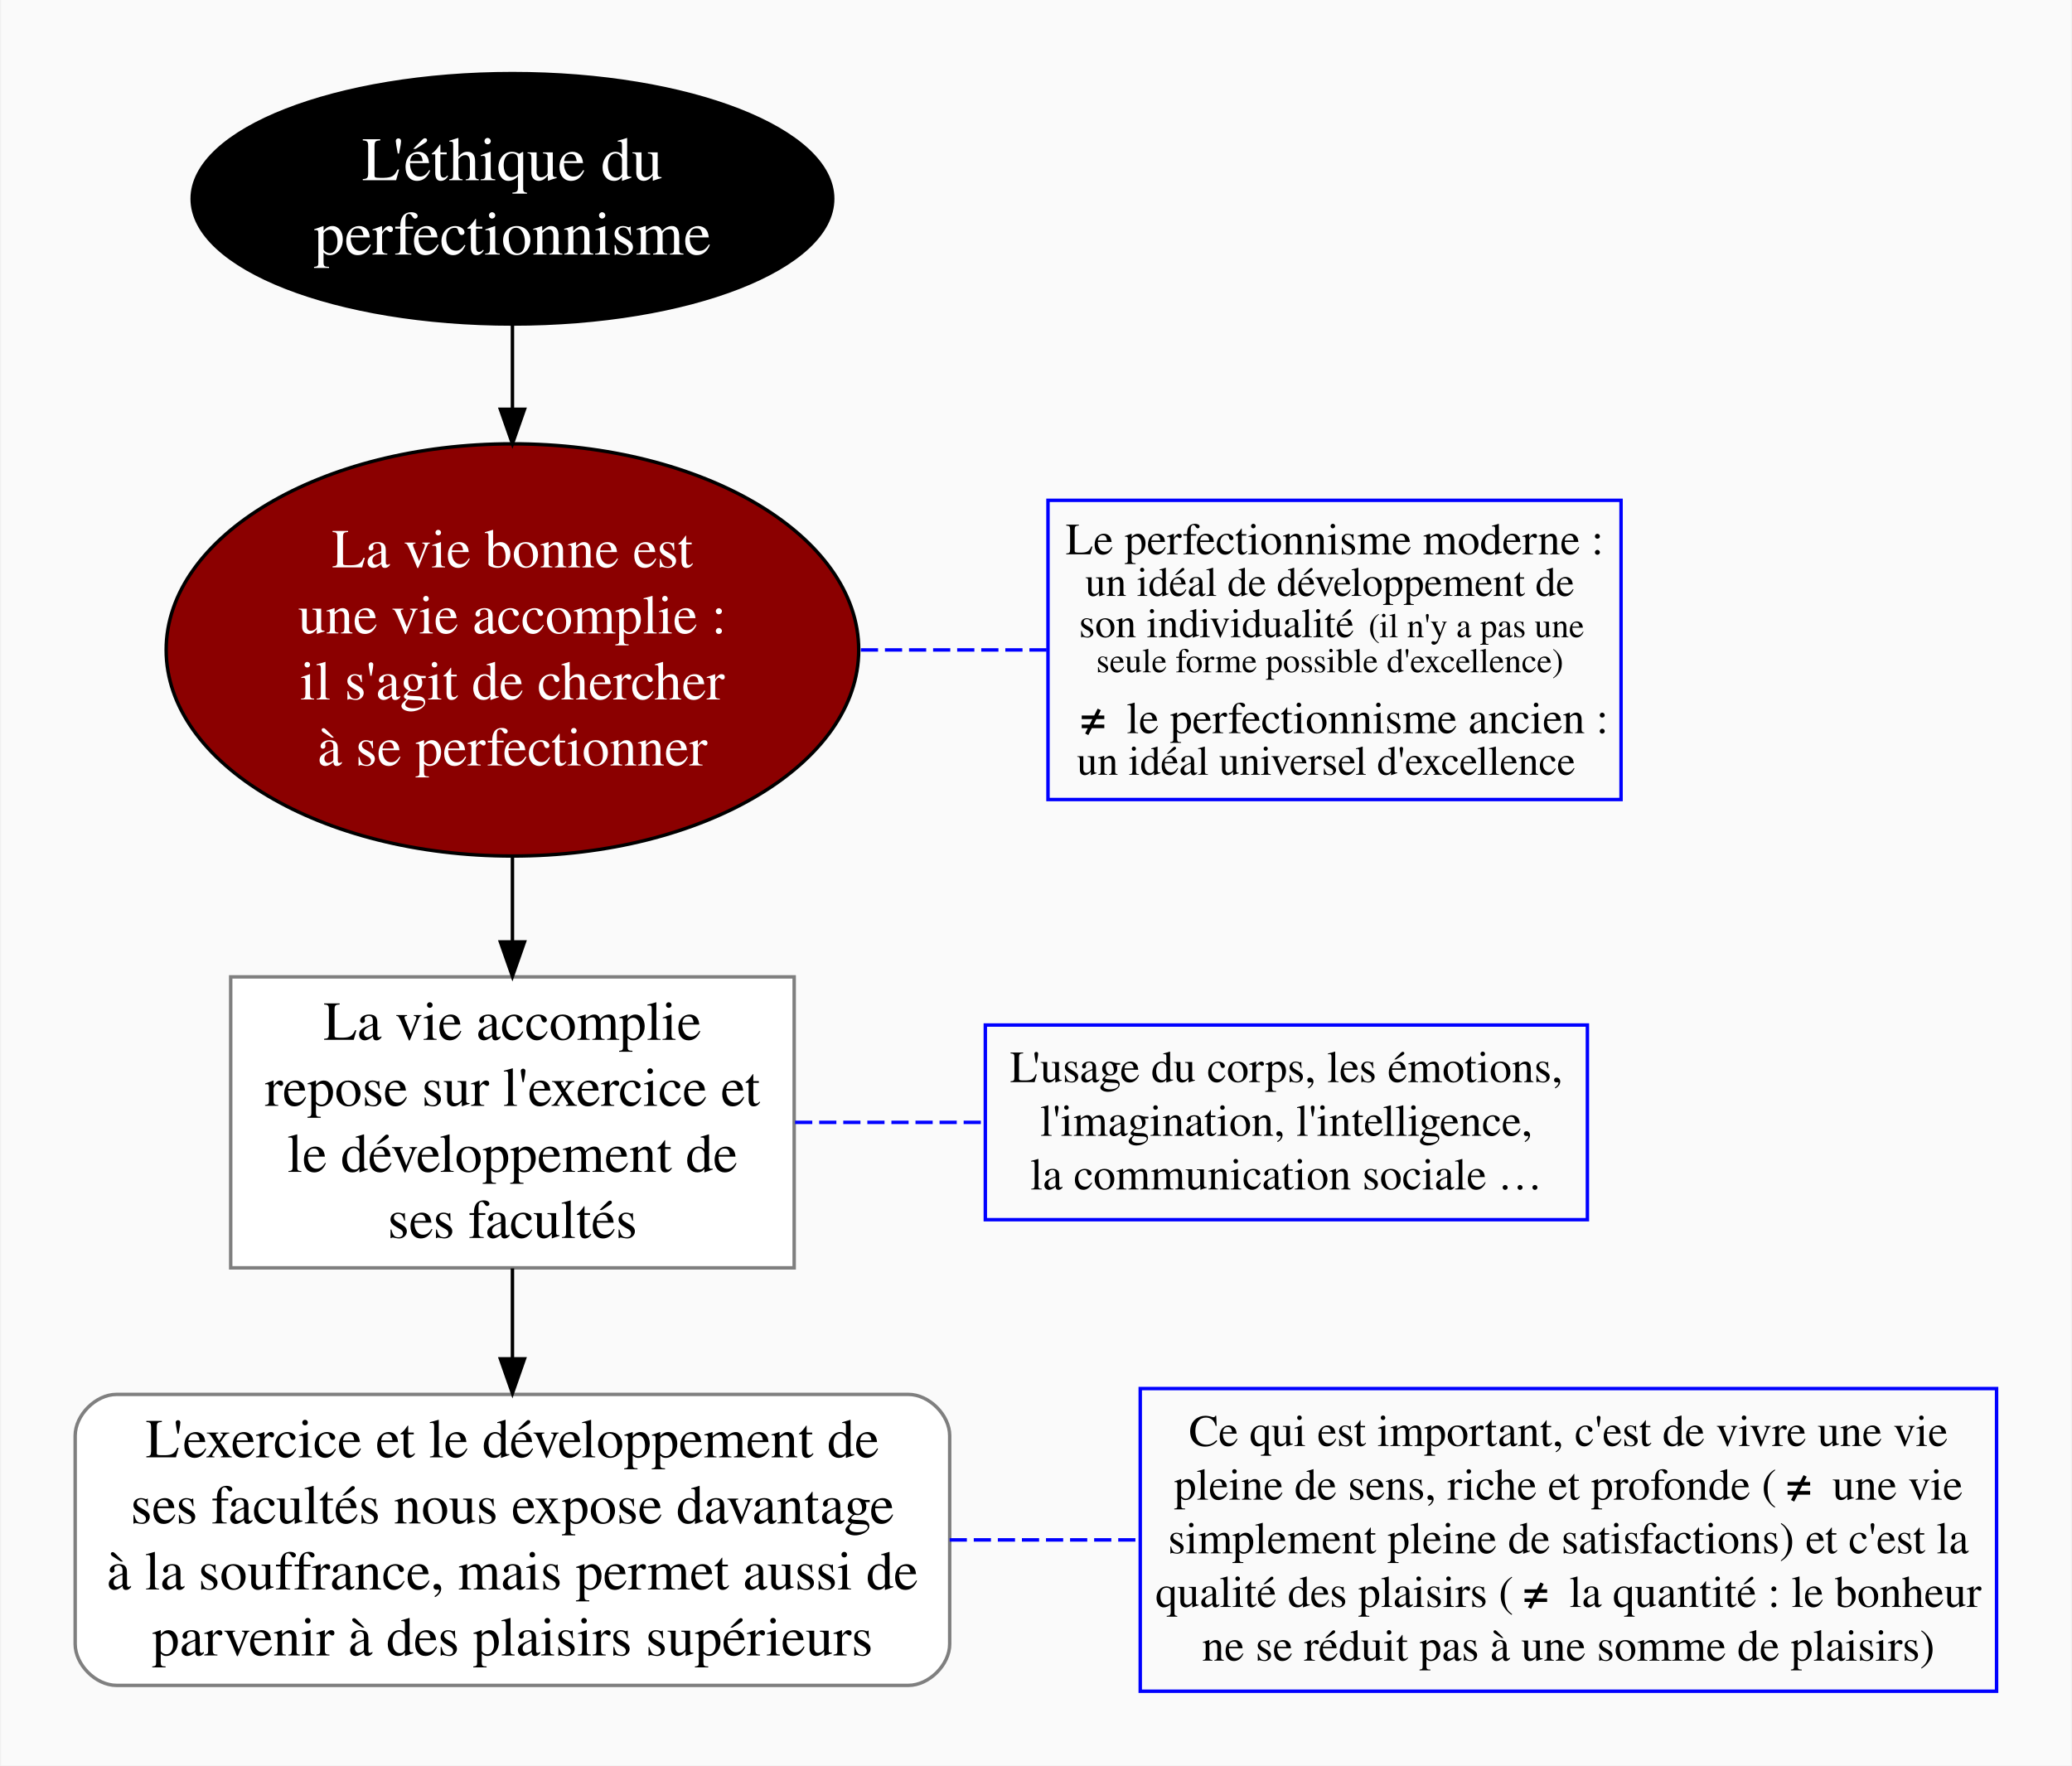
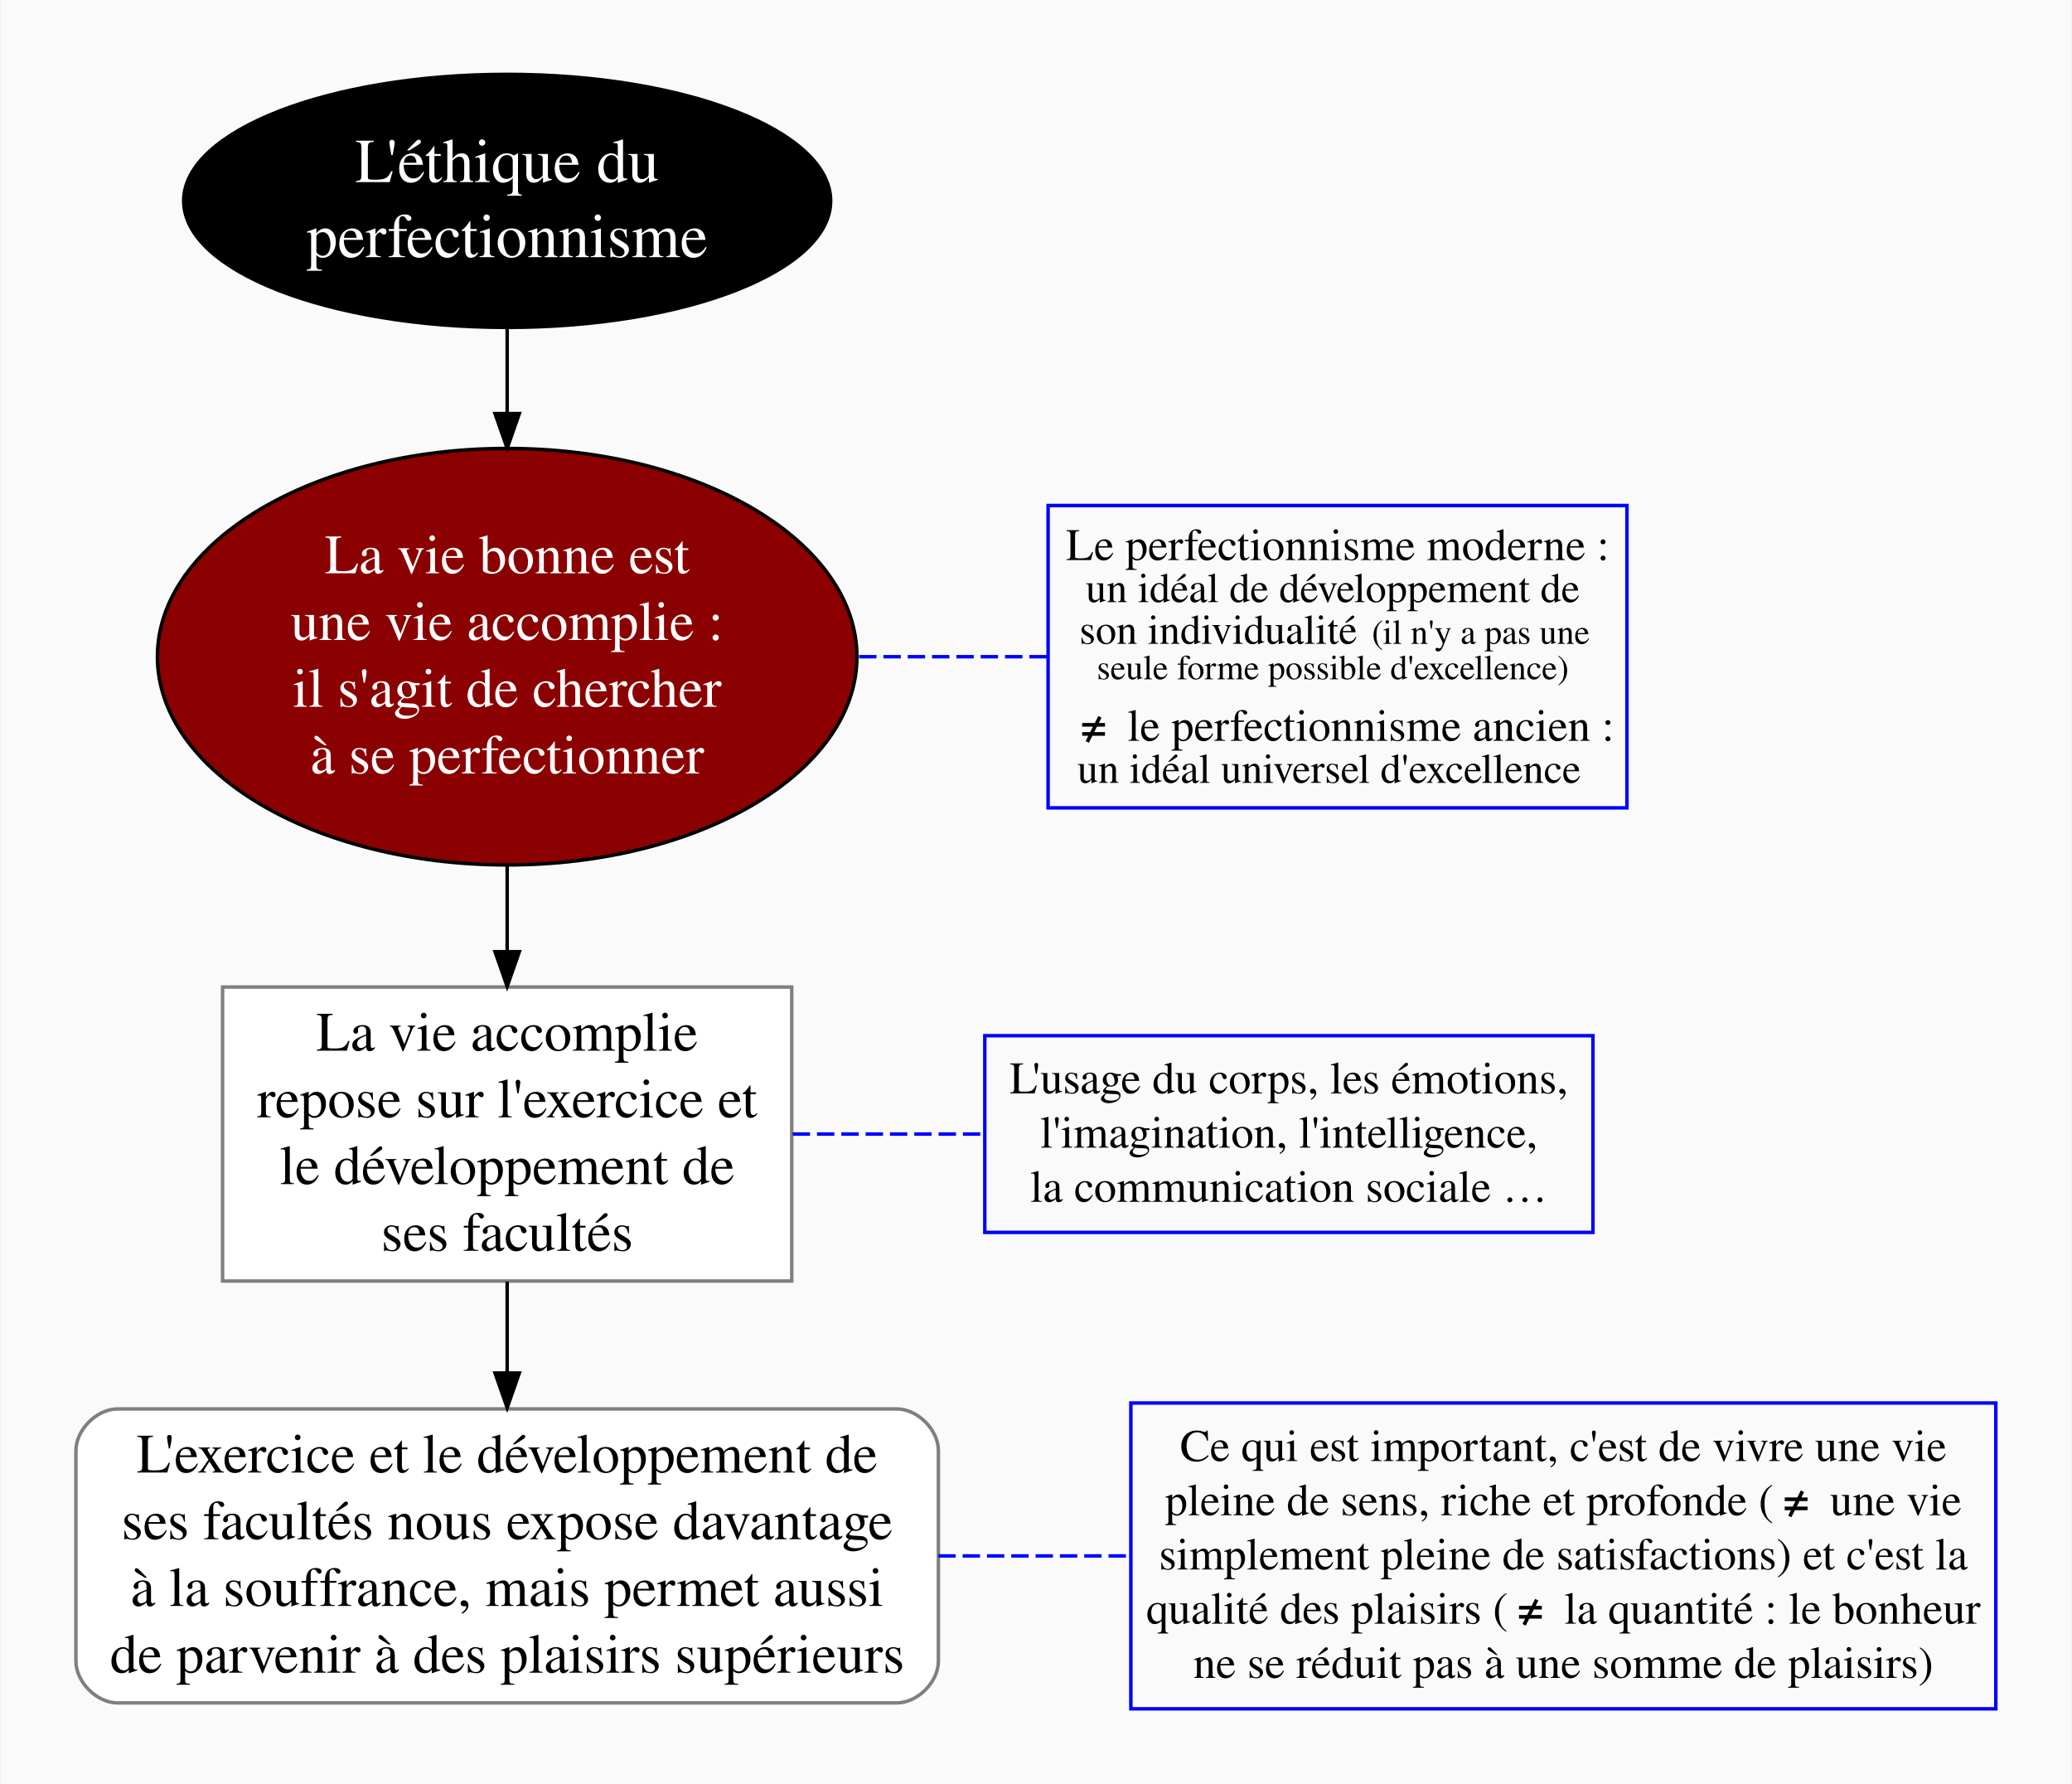
- <svg xmlns="http://www.w3.org/2000/svg" width="602pt" height="513pt" viewBox="0.00 0.00 601.75 513.33">
+ <svg xmlns="http://www.w3.org/2000/svg" width="596pt" height="513pt" viewBox="0.00 0.00 595.75 513.33">
  <g id="graph0" class="graph" transform="scale(1 1) rotate(0) translate(21.6 491.733)">
-     <polygon fill="#fafafa" stroke="transparent" points="-21.6,21.6 -21.6,-491.733 580.151,-491.733 580.151,21.6 -21.6,21.6" />
+     <polygon fill="#fafafa" stroke="transparent" points="-21.6,21.6 -21.6,-491.733 574.151,-491.733 574.151,21.6 -21.6,21.6" />
    <g id="node1" class="node">
-       <ellipse fill="#000000" stroke="#000000" cx="127.061" cy="-433.929" rx="93.112" ry="36.409" />
-       <text text-anchor="middle" x="127.061" y="-439.329" font-family="Times,serif" font-size="18.00" fill="#ffffff">L'éthique du</text>
-       <text text-anchor="middle" x="127.061" y="-417.729" font-family="Times,serif" font-size="18.00" fill="#ffffff">perfectionnisme</text>
+       <ellipse fill="#000000" stroke="#000000" cx="124.061" cy="-433.929" rx="93.112" ry="36.409" />
+       <text text-anchor="middle" x="124.061" y="-439.329" font-family="Times,serif" font-size="18.00" fill="#ffffff">L'éthique du</text>
+       <text text-anchor="middle" x="124.061" y="-417.729" font-family="Times,serif" font-size="18.00" fill="#ffffff">perfectionnisme</text>
    </g>
    <g id="node2" class="node">
-       <ellipse fill="#8b0000" stroke="#000000" cx="127.061" cy="-302.763" rx="100.669" ry="59.925" />
-       <text text-anchor="middle" x="127.061" y="-326.763" font-family="Times,serif" font-size="16.00" fill="#ffffff">La vie bonne est</text>
-       <text text-anchor="middle" x="127.061" y="-307.563" font-family="Times,serif" font-size="16.00" fill="#ffffff">une vie accomplie :</text>
-       <text text-anchor="middle" x="127.061" y="-288.363" font-family="Times,serif" font-size="16.00" fill="#ffffff">il s'agit de chercher</text>
-       <text text-anchor="middle" x="127.061" y="-269.163" font-family="Times,serif" font-size="16.00" fill="#ffffff">à se perfectionner</text>
+       <ellipse fill="#8b0000" stroke="#000000" cx="124.061" cy="-302.763" rx="100.669" ry="59.925" />
+       <text text-anchor="middle" x="124.061" y="-326.763" font-family="Times,serif" font-size="16.00" fill="#ffffff">La vie bonne est</text>
+       <text text-anchor="middle" x="124.061" y="-307.563" font-family="Times,serif" font-size="16.00" fill="#ffffff">une vie accomplie :</text>
+       <text text-anchor="middle" x="124.061" y="-288.363" font-family="Times,serif" font-size="16.00" fill="#ffffff">il s'agit de chercher</text>
+       <text text-anchor="middle" x="124.061" y="-269.163" font-family="Times,serif" font-size="16.00" fill="#ffffff">à se perfectionner</text>
    </g>
    <g id="edge1" class="edge">
-       <path fill="none" stroke="#000000" d="M127.061,-397.706C127.061,-389.734 127.061,-381.165 127.061,-372.791" />
-       <polygon fill="#000000" stroke="#000000" points="130.561,-372.725 127.061,-362.725 123.561,-372.725 130.561,-372.725" />
+       <path fill="none" stroke="#000000" d="M124.061,-397.706C124.061,-389.734 124.061,-381.165 124.061,-372.791" />
+       <polygon fill="#000000" stroke="#000000" points="127.561,-372.725 124.061,-362.725 120.561,-372.725 127.561,-372.725" />
    </g>
    <g id="node3" class="node">
-       <polygon fill="#ffffff" stroke="#7f7f7f" points="208.97,-207.7 45.152,-207.7 45.152,-123.1 208.97,-123.1 208.97,-207.7" />
-       <text text-anchor="middle" x="127.061" y="-189.4" font-family="Times,serif" font-size="16.00" fill="#000000">La vie accomplie</text>
-       <text text-anchor="middle" x="127.061" y="-170.2" font-family="Times,serif" font-size="16.00" fill="#000000">repose sur l'exercice et</text>
-       <text text-anchor="middle" x="127.061" y="-151" font-family="Times,serif" font-size="16.00" fill="#000000">le développement de</text>
-       <text text-anchor="middle" x="127.061" y="-131.8" font-family="Times,serif" font-size="16.00" fill="#000000">ses facultés</text>
+       <polygon fill="#ffffff" stroke="#7f7f7f" points="205.97,-207.7 42.152,-207.7 42.152,-123.1 205.97,-123.1 205.97,-207.7" />
+       <text text-anchor="middle" x="124.061" y="-189.4" font-family="Times,serif" font-size="16.00" fill="#000000">La vie accomplie</text>
+       <text text-anchor="middle" x="124.061" y="-170.2" font-family="Times,serif" font-size="16.00" fill="#000000">repose sur l'exercice et</text>
+       <text text-anchor="middle" x="124.061" y="-151" font-family="Times,serif" font-size="16.00" fill="#000000">le développement de</text>
+       <text text-anchor="middle" x="124.061" y="-131.8" font-family="Times,serif" font-size="16.00" fill="#000000">ses facultés</text>
    </g>
    <g id="edge2" class="edge">
-       <path fill="none" stroke="#000000" d="M127.061,-242.513C127.061,-234.302 127.061,-225.928 127.061,-217.87" />
-       <polygon fill="#000000" stroke="#000000" points="130.561,-217.867 127.061,-207.868 123.561,-217.868 130.561,-217.867" />
+       <path fill="none" stroke="#000000" d="M124.061,-242.513C124.061,-234.302 124.061,-225.928 124.061,-217.87" />
+       <polygon fill="#000000" stroke="#000000" points="127.561,-217.867 124.061,-207.868 120.561,-217.868 127.561,-217.867" />
    </g>
    <g id="node5" class="node">
-       <polygon fill="#fafafa" stroke="#0000ff" points="449.363,-346.263 282.759,-346.263 282.759,-259.263 449.363,-259.263 449.363,-346.263" />
-       <text text-anchor="start" x="287.91" y="-330.563" font-family="Times,serif" font-size="13.00" fill="#000000">Le perfectionnisme moderne :</text>
-       <text text-anchor="start" x="293.59" y="-318.463" font-family="Times,serif" font-size="12.00" fill="#000000">un idéal de développement de</text>
-       <text text-anchor="start" x="291.772" y="-306.463" font-family="Times,serif" font-size="12.00" fill="#000000">son individualité </text>
-       <text text-anchor="start" x="375.928" y="-306.463" font-family="Times,serif" font-size="10.00" fill="#000000">(il n'y a pas une</text>
-       <text text-anchor="start" x="296.787" y="-296.263" font-family="Times,serif" font-size="10.00" fill="#000000">seule forme possible d'excellence)</text>
-       <text text-anchor="start" x="289.353" y="-278.563" font-family="Times,serif" font-size="13.00" fill="#000000">≠ le perfectionnisme ancien :</text>
-       <text text-anchor="start" x="291.181" y="-266.463" font-family="Times,serif" font-size="12.00" fill="#000000">un idéal universel d'excellence</text>
+       <polygon fill="#fafafa" stroke="#0000ff" points="446.363,-346.263 279.759,-346.263 279.759,-259.263 446.363,-259.263 446.363,-346.263" />
+       <text text-anchor="start" x="284.91" y="-330.563" font-family="Times,serif" font-size="13.00" fill="#000000">Le perfectionnisme moderne :</text>
+       <text text-anchor="start" x="290.59" y="-318.463" font-family="Times,serif" font-size="12.00" fill="#000000">un idéal de développement de</text>
+       <text text-anchor="start" x="288.772" y="-306.463" font-family="Times,serif" font-size="12.00" fill="#000000">son individualité </text>
+       <text text-anchor="start" x="372.928" y="-306.463" font-family="Times,serif" font-size="10.00" fill="#000000">(il n'y a pas une</text>
+       <text text-anchor="start" x="293.787" y="-296.263" font-family="Times,serif" font-size="10.00" fill="#000000">seule forme possible d'excellence)</text>
+       <text text-anchor="start" x="286.353" y="-278.563" font-family="Times,serif" font-size="13.00" fill="#000000">≠ le perfectionnisme ancien :</text>
+       <text text-anchor="start" x="288.181" y="-266.463" font-family="Times,serif" font-size="12.00" fill="#000000">un idéal universel d'excellence</text>
    </g>
    <g id="edge4" class="edge">
-       <path fill="none" stroke="#0000ff" stroke-dasharray="5,2" d="M228.356,-302.763C246.465,-302.763 264.575,-302.763 282.685,-302.763" />
+       <path fill="none" stroke="#0000ff" stroke-dasharray="5,2" d="M225.356,-302.763C243.465,-302.763 261.575,-302.763 279.685,-302.763" />
    </g>
    <g id="node4" class="node">
-       <path fill="#ffffff" stroke="#7f7f7f" d="M242.182,-86.3C242.182,-86.3 11.939,-86.3 11.939,-86.3 5.939,-86.3 -.061,-80.3 -.061,-74.3 -.061,-74.3 -.061,-13.7 -.061,-13.7 -.061,-7.7 5.939,-1.7 11.939,-1.7 11.939,-1.7 242.182,-1.7 242.182,-1.7 248.182,-1.7 254.182,-7.7 254.182,-13.7 254.182,-13.7 254.182,-74.3 254.182,-74.3 254.182,-80.3 248.182,-86.3 242.182,-86.3" />
-       <text text-anchor="middle" x="127.061" y="-68" font-family="Times,serif" font-size="16.00" fill="#000000">L'exercice et le développement de</text>
-       <text text-anchor="middle" x="127.061" y="-48.8" font-family="Times,serif" font-size="16.00" fill="#000000">ses facultés nous expose davantage</text>
-       <text text-anchor="middle" x="127.061" y="-29.6" font-family="Times,serif" font-size="16.00" fill="#000000">à la souffrance, mais permet aussi de</text>
-       <text text-anchor="middle" x="127.061" y="-10.4" font-family="Times,serif" font-size="16.00" fill="#000000">parvenir à des plaisirs supérieurs</text>
+       <path fill="#ffffff" stroke="#7f7f7f" d="M236.182,-86.3C236.182,-86.3 11.939,-86.3 11.939,-86.3 5.939,-86.3 -.061,-80.3 -.061,-74.3 -.061,-74.3 -.061,-13.7 -.061,-13.7 -.061,-7.7 5.939,-1.7 11.939,-1.7 11.939,-1.7 236.182,-1.7 236.182,-1.7 242.182,-1.7 248.182,-7.7 248.182,-13.7 248.182,-13.7 248.182,-74.3 248.182,-74.3 248.182,-80.3 242.182,-86.3 236.182,-86.3" />
+       <text text-anchor="middle" x="124.061" y="-68" font-family="Times,serif" font-size="16.00" fill="#000000">L'exercice et le développement de</text>
+       <text text-anchor="middle" x="124.061" y="-48.8" font-family="Times,serif" font-size="16.00" fill="#000000">ses facultés nous expose davantage</text>
+       <text text-anchor="middle" x="124.061" y="-29.6" font-family="Times,serif" font-size="16.00" fill="#000000">à la souffrance, mais permet aussi</text>
+       <text text-anchor="middle" x="124.061" y="-10.4" font-family="Times,serif" font-size="16.00" fill="#000000">de parvenir à des plaisirs supérieurs</text>
    </g>
    <g id="edge3" class="edge">
-       <path fill="none" stroke="#000000" d="M127.061,-122.94C127.061,-114.487 127.061,-105.514 127.061,-96.765" />
-       <polygon fill="#000000" stroke="#000000" points="130.561,-96.641 127.061,-86.641 123.561,-96.641 130.561,-96.641" />
+       <path fill="none" stroke="#000000" d="M124.061,-122.94C124.061,-114.487 124.061,-105.514 124.061,-96.765" />
+       <polygon fill="#000000" stroke="#000000" points="127.561,-96.641 124.061,-86.641 120.561,-96.641 127.561,-96.641" />
    </g>
    <g id="node6" class="node">
-       <polygon fill="#fafafa" stroke="#0000ff" points="439.581,-193.7 264.54,-193.7 264.54,-137.1 439.581,-137.1 439.581,-193.7" />
-       <text text-anchor="middle" x="352.061" y="-177.1" font-family="Times,serif" font-size="13.00" fill="#000000">L'usage du corps, les émotions,</text>
-       <text text-anchor="middle" x="352.061" y="-161.5" font-family="Times,serif" font-size="13.00" fill="#000000">l'imagination, l'intelligence,</text>
-       <text text-anchor="middle" x="352.061" y="-145.9" font-family="Times,serif" font-size="13.00" fill="#000000">la communication sociale …</text>
+       <polygon fill="#fafafa" stroke="#0000ff" points="436.581,-193.7 261.54,-193.7 261.54,-137.1 436.581,-137.1 436.581,-193.7" />
+       <text text-anchor="middle" x="349.061" y="-177.1" font-family="Times,serif" font-size="13.00" fill="#000000">L'usage du corps, les émotions,</text>
+       <text text-anchor="middle" x="349.061" y="-161.5" font-family="Times,serif" font-size="13.00" fill="#000000">l'imagination, l'intelligence,</text>
+       <text text-anchor="middle" x="349.061" y="-145.9" font-family="Times,serif" font-size="13.00" fill="#000000">la communication sociale …</text>
    </g>
    <g id="edge5" class="edge">
-       <path fill="none" stroke="#0000ff" stroke-dasharray="5,2" d="M209.238,-165.4C227.649,-165.4 246.06,-165.4 264.471,-165.4" />
+       <path fill="none" stroke="#0000ff" stroke-dasharray="5,2" d="M206.238,-165.4C224.649,-165.4 243.06,-165.4 261.471,-165.4" />
    </g>
    <g id="node7" class="node">
-       <polygon fill="#fafafa" stroke="#0000ff" points="558.541,-88 309.58,-88 309.58,0 558.541,0 558.541,-88" />
-       <text text-anchor="middle" x="434.061" y="-71.3" font-family="Times,serif" font-size="13.00" fill="#000000">Ce qui est important, c'est de vivre une vie</text>
-       <text text-anchor="middle" x="434.061" y="-55.7" font-family="Times,serif" font-size="13.00" fill="#000000">pleine de sens, riche et profonde (≠ une vie</text>
-       <text text-anchor="middle" x="434.061" y="-40.1" font-family="Times,serif" font-size="13.00" fill="#000000">simplement pleine de satisfactions) et c'est la</text>
-       <text text-anchor="middle" x="434.061" y="-24.5" font-family="Times,serif" font-size="13.00" fill="#000000">qualité des plaisirs (≠ la quantité : le bonheur</text>
-       <text text-anchor="middle" x="434.061" y="-8.9" font-family="Times,serif" font-size="13.00" fill="#000000">ne se réduit pas à une somme de plaisirs)</text>
+       <polygon fill="#fafafa" stroke="#0000ff" points="552.541,-88 303.58,-88 303.58,0 552.541,0 552.541,-88" />
+       <text text-anchor="middle" x="428.061" y="-71.3" font-family="Times,serif" font-size="13.00" fill="#000000">Ce qui est important, c'est de vivre une vie</text>
+       <text text-anchor="middle" x="428.061" y="-55.7" font-family="Times,serif" font-size="13.00" fill="#000000">pleine de sens, riche et profonde (≠ une vie</text>
+       <text text-anchor="middle" x="428.061" y="-40.1" font-family="Times,serif" font-size="13.00" fill="#000000">simplement pleine de satisfactions) et c'est la</text>
+       <text text-anchor="middle" x="428.061" y="-24.5" font-family="Times,serif" font-size="13.00" fill="#000000">qualité des plaisirs (≠ la quantité : le bonheur</text>
+       <text text-anchor="middle" x="428.061" y="-8.9" font-family="Times,serif" font-size="13.00" fill="#000000">ne se réduit pas à une somme de plaisirs)</text>
    </g>
    <g id="edge6" class="edge">
-       <path fill="none" stroke="#0000ff" stroke-dasharray="5,2" d="M254.178,-44C272.564,-44 290.951,-44 309.337,-44" />
+       <path fill="none" stroke="#0000ff" stroke-dasharray="5,2" d="M248.155,-44C266.543,-44 284.932,-44 303.321,-44" />
    </g>
  </g>
</svg>
